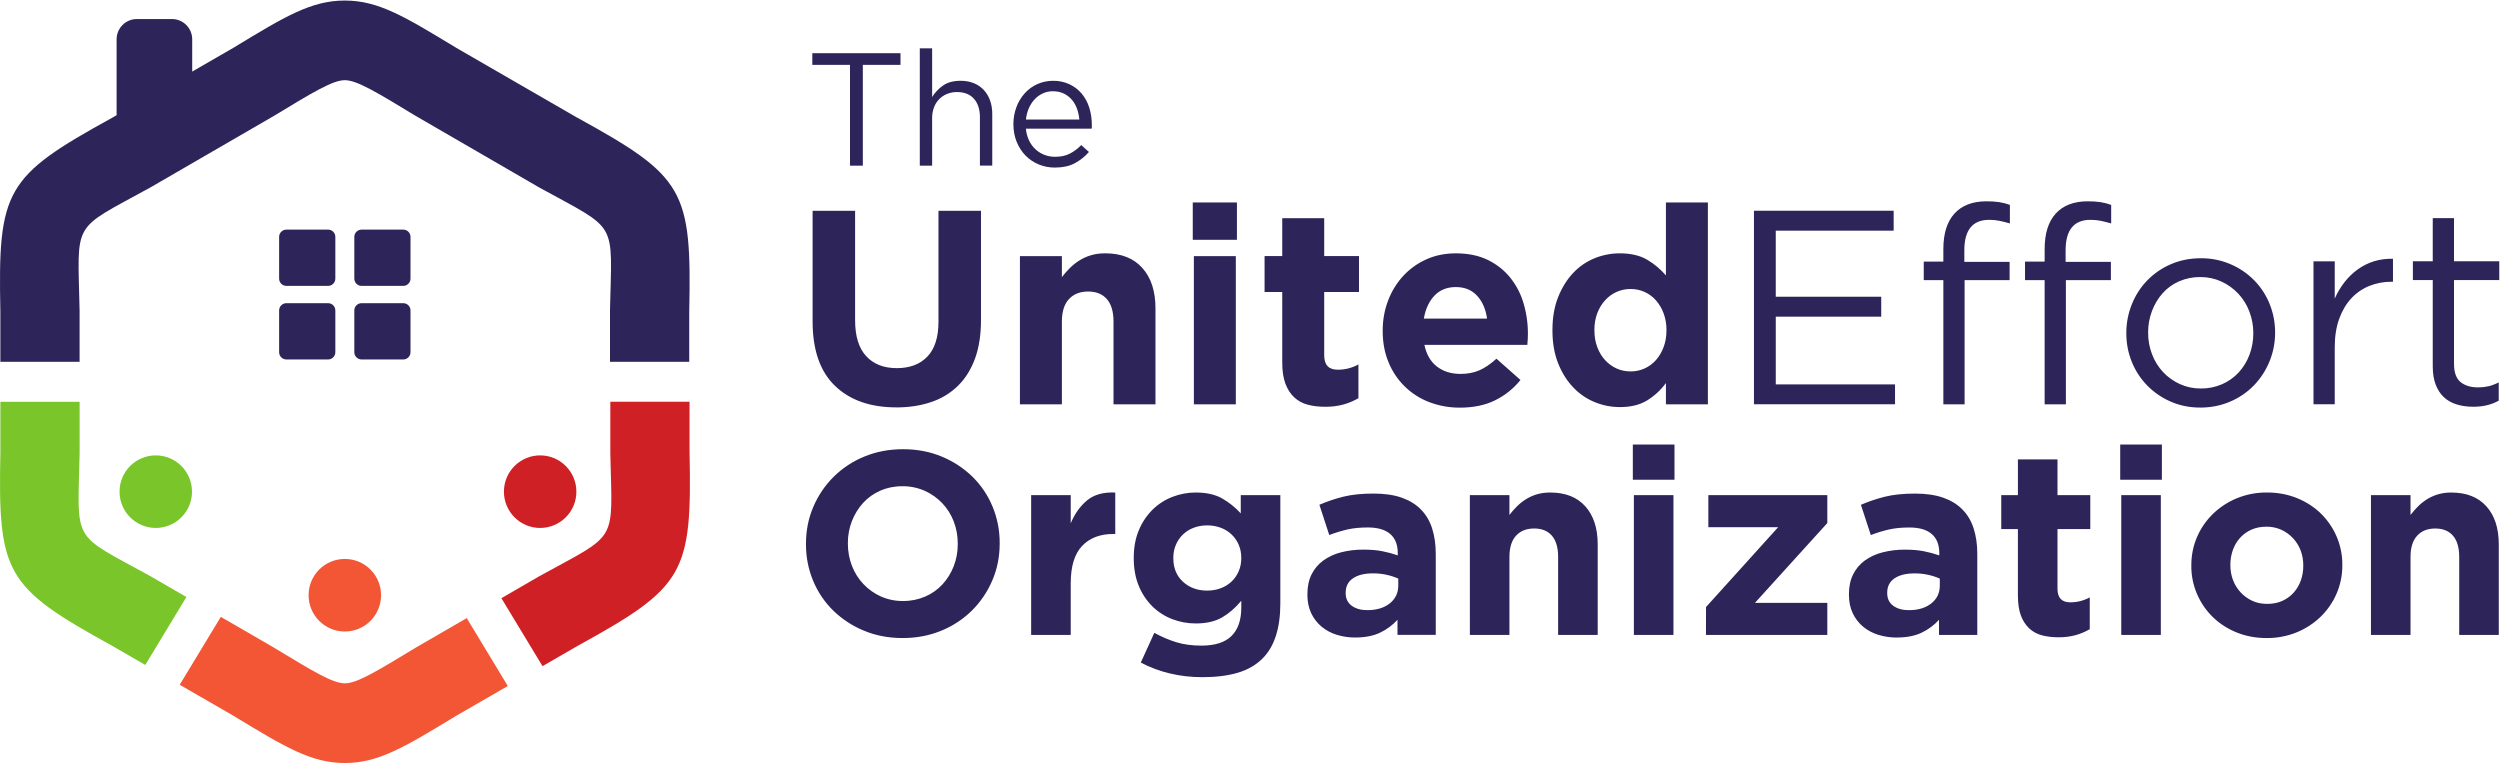
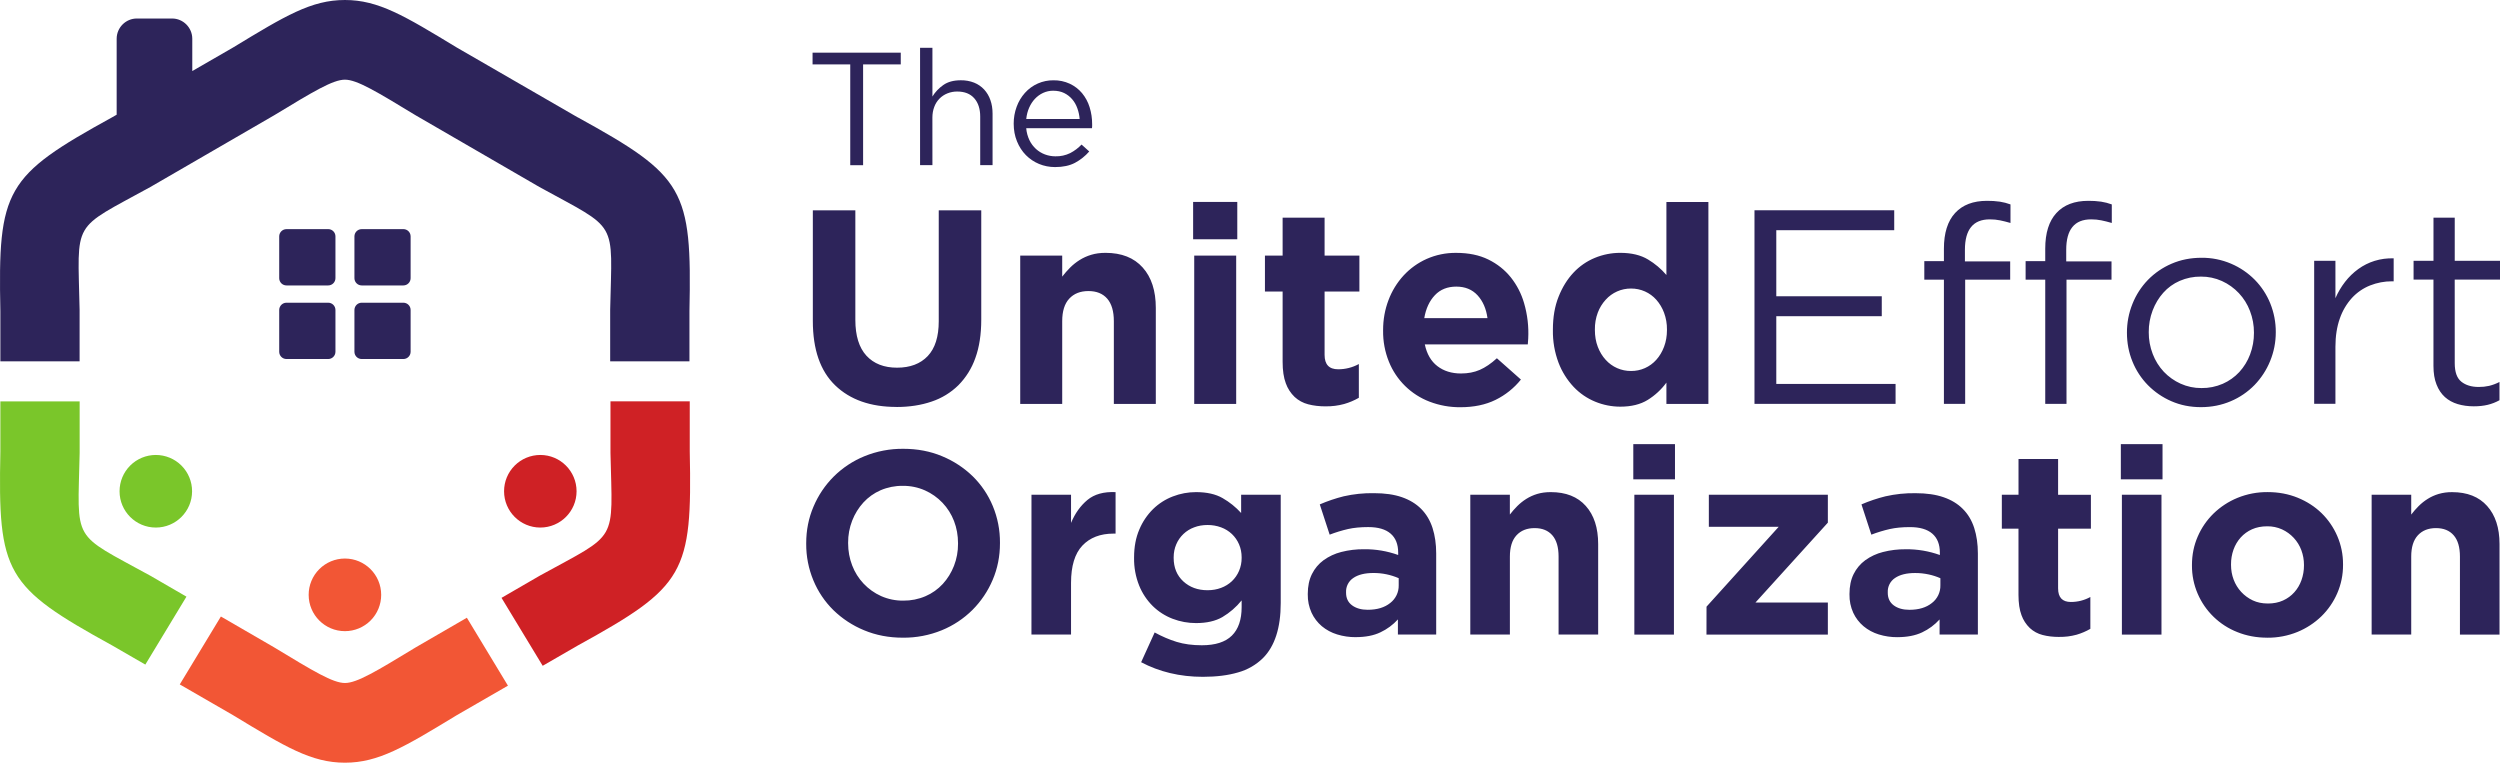
- <svg xmlns="http://www.w3.org/2000/svg" width="200" height="61" xml:space="preserve">
-   <path d="m11.62 53.194-2.65-1.53C.423 46.962-.174 45.917.031 36.153v-4.007H6.37v4.13c-.153 7.28-.713 6.309 5.66 9.816l2.882 1.67-3.29 5.436" fill="#7ac62a" />
-   <path d="m40.622 54.881-4.097 2.365c-4.168 2.53-6.252 3.795-8.938 3.795-2.686 0-4.77-1.266-8.94-3.795l-4.269-2.465 3.287-5.432 4.263 2.47c3.129 1.898 4.695 2.848 5.66 2.848.964 0 2.53-.95 5.66-2.849l4.09-2.37 3.286 5.433" fill="#f25635" />
-   <path d="M55.163 32.14v4.005c.205 9.764-.39 10.81-8.94 15.517l-2.822 1.63-3.29-5.437 3.055-1.77c6.367-3.507 5.813-2.529 5.66-9.815v-4.13h6.338" fill="#cf2125" />
-   <path d="M46.2 9.424c8.547 4.704 9.144 5.75 8.939 15.513v4.006H48.8v-4.13c.153-7.28.713-6.303-5.66-9.814l-9.899-5.735c-3.129-1.9-4.694-2.849-5.655-2.849-.963 0-2.528.95-5.66 2.849l-9.9 5.735c-6.366 3.505-5.807 2.528-5.659 9.815v4.128H.03v-4.005c-.205-9.76.39-10.81 8.938-15.513l.36-.207V3.143c0-.892.727-1.62 1.618-1.62h2.813c.89 0 1.618.728 1.618 1.62v2.583l3.268-1.887C22.812 1.31 24.897.044 27.583.044s4.77 1.266 8.939 3.795l9.675 5.588" fill="#2d245a" />
+ <svg xmlns="http://www.w3.org/2000/svg" xml:space="preserve" width="99.971" height="30.499">
+   <path fill="#7ac62a" d="m55.795 41.868-1.325-.765c-4.273-2.35-4.572-2.873-4.47-7.755v-2.004h3.17v2.065c-.076 3.64-.356 3.155 2.83 4.908l1.441.835-1.645 2.718" style="stroke-width:.5" transform="translate(-49.985 -15.293)" />
+   <path fill="#f25635" d="m70.296 42.712-2.048 1.182c-2.084 1.265-3.126 1.898-4.47 1.898-1.342 0-2.384-.633-4.47-1.898l-2.134-1.232 1.644-2.716 2.131 1.235c1.565.949 2.348 1.424 2.83 1.424.482 0 1.265-.475 2.83-1.425l2.045-1.185 1.643 2.717" style="stroke-width:.5" transform="translate(-49.985 -15.293)" />
+   <path fill="#cf2125" d="M77.567 31.341v2.003c.102 4.882-.195 5.405-4.47 7.758l-1.411.815L70.04 39.2l1.527-.885c3.184-1.754 2.907-1.265 2.83-4.908v-2.065h3.17" style="stroke-width:.5" transform="translate(-49.985 -15.293)" />
+   <path fill="#2d245a" d="M73.085 19.983c4.274 2.352 4.572 2.875 4.47 7.757v2.003h-3.17v-2.065c.077-3.64.357-3.152-2.83-4.907l-4.95-2.868c-1.564-.95-2.346-1.424-2.827-1.424-.481 0-1.264.475-2.83 1.424l-4.95 2.868c-3.183 1.752-2.903 1.264-2.83 4.907v2.064H50V27.74c-.102-4.88.195-5.405 4.47-7.757l.18-.103v-3.037c0-.446.363-.81.808-.81h1.407c.445 0 .809.364.809.81v1.291l1.634-.943c2.083-1.265 3.126-1.898 4.469-1.898 1.343 0 2.385.633 4.47 1.898l4.837 2.794" style="stroke-width:.5" transform="translate(-49.985 -15.293)" />
  <g fill-rule="evenodd">
-     <path d="M28.925 18.368h3.335c.32 0 .58.261.58.581v3.341c0 .32-.26.582-.58.582h-3.335a.582.582 0 0 1-.58-.582v-3.34c0-.32.26-.58.58-.58zm-6.014 5.886h3.336c.32 0 .58.261.58.582v3.341c0 .32-.261.581-.58.581H22.91a.582.582 0 0 1-.58-.581v-3.341c0-.32.26-.582.58-.582zm6.014 0h3.335c.32 0 .58.261.58.582v3.341c0 .32-.26.581-.58.581h-3.335a.582.582 0 0 1-.58-.581v-3.341c0-.32.26-.582.58-.582zm-6.014-5.886h3.336c.32 0 .58.261.58.581v3.341c0 .32-.261.582-.58.582H22.91a.581.581 0 0 1-.58-.582v-3.34c0-.32.26-.58.58-.58" fill="#2d245a" />
-     <path d="M12.462 36.43a2.9 2.9 0 0 1 2.898 2.904 2.901 2.901 0 0 1-2.898 2.903 2.901 2.901 0 0 1-2.899-2.903 2.901 2.901 0 0 1 2.899-2.904" fill="#7ac62a" />
-     <path d="M43.212 36.43c1.6 0 2.899 1.3 2.899 2.904a2.902 2.902 0 0 1-2.899 2.903c-1.6 0-2.898-1.3-2.898-2.903a2.901 2.901 0 0 1 2.898-2.904" fill="#cf2125" />
-     <path d="M27.586 44.714c1.6 0 2.899 1.3 2.899 2.903a2.901 2.901 0 0 1-2.899 2.904c-1.6 0-2.899-1.3-2.899-2.904a2.901 2.901 0 0 1 2.9-2.903" fill="#f25635" />
+     <path fill="#2d245a" d="M14.463 9.162h1.667c.16 0 .29.13.29.29v1.671c0 .16-.13.291-.29.291h-1.667a.291.291 0 0 1-.29-.291v-1.67c0-.16.13-.29.29-.29zm-3.007 2.943h1.668c.16 0 .29.13.29.291v1.67c0 .16-.13.291-.29.291h-1.669a.291.291 0 0 1-.29-.29v-1.671c0-.16.13-.291.29-.291zm3.007 0h1.667c.16 0 .29.13.29.291v1.67c0 .16-.13.291-.29.291h-1.667a.291.291 0 0 1-.29-.29v-1.671c0-.16.13-.291.29-.291zm-3.007-2.943h1.668c.16 0 .29.13.29.29v1.671c0 .16-.13.291-.29.291h-1.669a.29.29 0 0 1-.29-.291v-1.67c0-.16.13-.29.29-.29" />
+     <path fill="#7ac62a" d="M6.231 18.193a1.45 1.45 0 0 1 1.45 1.452 1.45 1.45 0 0 1-1.45 1.451 1.45 1.45 0 0 1-1.45-1.451 1.45 1.45 0 0 1 1.45-1.452" />
+     <path fill="#cf2125" d="M21.606 18.193c.8 0 1.45.65 1.45 1.452a1.451 1.451 0 0 1-1.45 1.451c-.8 0-1.449-.65-1.449-1.451a1.45 1.45 0 0 1 1.45-1.452" />
+     <path fill="#f25635" d="M13.793 22.335c.8 0 1.45.65 1.45 1.452a1.45 1.45 0 0 1-1.45 1.452c-.8 0-1.45-.65-1.45-1.452a1.45 1.45 0 0 1 1.45-1.452" />
  </g>
-   <path d="M82.075 9.562c.034-.326.111-.626.231-.9.12-.274.273-.512.462-.713.188-.201.406-.36.655-.476a1.89 1.89 0 0 1 .806-.173c.334 0 .627.062.88.186.252.124.466.29.641.495.176.205.313.446.411.72.099.274.16.561.186.86zm0 .733h5.258a1.13 1.13 0 0 0 .013-.167v-.141c0-.49-.069-.947-.205-1.376a3.28 3.28 0 0 0-.603-1.118 2.87 2.87 0 0 0-.976-.751 2.981 2.981 0 0 0-1.308-.277 3.013 3.013 0 0 0-2.284 1.008 3.388 3.388 0 0 0-.66 1.106 3.835 3.835 0 0 0-.238 1.356c0 .514.088.985.263 1.414.175.428.413.794.712 1.1.3.303.65.54 1.052.706.402.167.83.251 1.283.251.633 0 1.163-.114 1.591-.341a4.045 4.045 0 0 0 1.142-.907l-.615-.552c-.275.283-.576.51-.905.68-.33.172-.725.258-1.187.258-.29 0-.569-.05-.834-.148a2.231 2.231 0 0 1-.718-.437 2.308 2.308 0 0 1-.526-.707 2.725 2.725 0 0 1-.257-.957zm-7.505-.849c0-.308.049-.59.147-.848a1.84 1.84 0 0 1 1.053-1.086 2.07 2.07 0 0 1 .788-.148c.59 0 1.044.18 1.36.54.317.36.475.848.475 1.465v3.881h.988V9.125c0-.395-.057-.755-.173-1.08a2.405 2.405 0 0 0-.5-.843 2.219 2.219 0 0 0-.796-.546 2.801 2.801 0 0 0-1.07-.192c-.574 0-1.04.126-1.4.379-.358.253-.65.56-.871.919V3.867h-.988v9.384h.988zm-5.545-4.254h3.015v-.938h-7.055v.938H68v8.06h1.027v-8.06M196.32 22.407h3.622v-1.504h-3.622V17.45h-1.7v3.452h-1.59v1.504h1.59v6.904c0 .575.08 1.07.243 1.482.162.413.386.748.673 1.007.287.258.63.446 1.028.564.397.118.824.177 1.28.177.413 0 .784-.04 1.116-.122.332-.08.644-.202.939-.365v-1.46c-.296.148-.571.25-.828.31a3.715 3.715 0 0 1-.828.088c-.575 0-1.04-.14-1.392-.42-.353-.28-.53-.774-.53-1.482zm-9.541 5.377c0-.855.118-1.611.353-2.268.236-.656.56-1.205.972-1.648a3.974 3.974 0 0 1 1.446-.995 4.683 4.683 0 0 1 1.756-.332h.132v-1.836a4.644 4.644 0 0 0-1.523.199 4.498 4.498 0 0 0-1.303.653c-.398.287-.751.63-1.06 1.028a6.06 6.06 0 0 0-.773 1.306v-2.987h-1.7V32.34h1.7zm-6.515-1.128a4.81 4.81 0 0 1-.31 1.736 4.31 4.31 0 0 1-.86 1.405 3.994 3.994 0 0 1-1.325.94 4.146 4.146 0 0 1-1.7.343 3.983 3.983 0 0 1-1.68-.354 4.262 4.262 0 0 1-1.335-.95 4.35 4.35 0 0 1-.884-1.417 4.762 4.762 0 0 1-.32-1.748 4.8 4.8 0 0 1 .31-1.737c.205-.538.489-1.01.85-1.415a3.77 3.77 0 0 1 1.313-.951 4.139 4.139 0 0 1 1.701-.343 3.98 3.98 0 0 1 1.679.354 4.288 4.288 0 0 1 2.241 2.39 4.76 4.76 0 0 1 .32 1.747zm1.745-.044a6.07 6.07 0 0 0-.441-2.302 5.781 5.781 0 0 0-1.238-1.891 5.933 5.933 0 0 0-1.888-1.283 5.876 5.876 0 0 0-2.373-.476c-.87 0-1.668.159-2.397.476a5.862 5.862 0 0 0-1.889 1.294 5.861 5.861 0 0 0-1.236 1.914 6.11 6.11 0 0 0-.442 2.312c0 .81.147 1.578.442 2.3a5.777 5.777 0 0 0 1.236 1.891 5.96 5.96 0 0 0 1.877 1.284c.722.316 1.51.475 2.364.475.853 0 1.649-.159 2.385-.475a5.807 5.807 0 0 0 1.899-1.295 6.009 6.009 0 0 0 1.248-1.913c.301-.73.453-1.5.453-2.312zm-16.76-5.662v-.93c0-1.62.662-2.433 1.988-2.433.294 0 .567.026.817.078.25.051.53.121.84.21v-1.483a4.448 4.448 0 0 0-.851-.221 6.891 6.891 0 0 0-1.027-.066c-1.105 0-1.955.325-2.551.973-.597.65-.894 1.601-.894 2.854v.996h-1.569v1.482h1.569v9.934h1.7V22.41h3.6v-1.46zm-8.102 0v-.93c0-1.62.662-2.433 1.987-2.433.295 0 .567.026.818.078.25.051.53.121.839.21v-1.483a4.425 4.425 0 0 0-.851-.221 6.887 6.887 0 0 0-1.027-.066c-1.104 0-1.954.325-2.55.973-.597.65-.895 1.601-.895 2.854v.996H153.9v1.482h1.568v9.934h1.7V22.41h3.6v-1.46zm-5.654-4.093h-11.176v15.486h11.285V30.75h-9.54v-5.418h8.436v-1.593h-8.437v-5.285h9.432zm-21.908 15.71a5.26 5.26 0 0 1-2.01-.398 4.97 4.97 0 0 1-1.722-1.184c-.5-.523-.902-1.165-1.204-1.924-.302-.76-.453-1.634-.453-2.622v-.044c0-.988.15-1.862.453-2.621.302-.76.7-1.401 1.192-1.925a4.888 4.888 0 0 1 1.712-1.184 5.317 5.317 0 0 1 2.032-.398c.898 0 1.638.177 2.22.53a5.943 5.943 0 0 1 1.469 1.24v-5.84h3.357v16.15h-3.357v-1.704a5.326 5.326 0 0 1-1.492 1.383c-.581.361-1.314.542-2.197.542zm.861-2.854a2.664 2.664 0 0 0 2.02-.896c.258-.287.465-.634.619-1.04.155-.405.232-.851.232-1.338v-.044a3.72 3.72 0 0 0-.232-1.338 3.297 3.297 0 0 0-.618-1.04 2.674 2.674 0 0 0-.905-.664 2.704 2.704 0 0 0-1.116-.233 2.702 2.702 0 0 0-2.031.897c-.266.288-.476.63-.63 1.028a3.709 3.709 0 0 0-.232 1.35v.044c0 .487.077.934.232 1.339.154.405.364.752.63 1.04.265.287.57.508.916.663.346.155.718.232 1.115.232zM116.8 32.611a6.742 6.742 0 0 1-2.463-.442 5.692 5.692 0 0 1-3.257-3.197c-.31-.744-.464-1.574-.464-2.489v-.044c0-.84.144-1.637.43-2.39a6.082 6.082 0 0 1 1.204-1.968 5.651 5.651 0 0 1 1.844-1.327c.714-.325 1.506-.487 2.374-.487.986 0 1.84.177 2.562.53.721.355 1.321.83 1.8 1.428a5.953 5.953 0 0 1 1.06 2.058 8.505 8.505 0 0 1 .331 2.842c-.008.147-.018.303-.033.465h-8.236c.162.767.497 1.346 1.005 1.736.508.39 1.137.587 1.888.587.56 0 1.061-.096 1.503-.288.44-.192.897-.501 1.368-.93l1.922 1.704a5.978 5.978 0 0 1-2.032 1.627c-.795.39-1.73.586-2.805.586zm2.164-7.123c-.103-.753-.368-1.361-.795-1.826-.427-.465-.994-.697-1.7-.697s-1.278.229-1.712.686c-.434.457-.718 1.07-.85 1.837zm-12.94 7.055c-.514 0-.982-.056-1.402-.166a2.5 2.5 0 0 1-1.082-.587c-.302-.28-.537-.645-.707-1.095-.17-.45-.254-1.021-.254-1.714v-5.62h-1.413v-2.876h1.413v-3.031h3.357v3.03h2.783v2.877h-2.783v5.066c0 .766.361 1.15 1.082 1.15a3.42 3.42 0 0 0 1.657-.42v2.699a5.233 5.233 0 0 1-1.171.497 5.28 5.28 0 0 1-1.48.188zM95.421 16.195h3.533v2.987h-3.533zm.088 4.293h3.357v11.859H95.51zm-13.915 0h3.357v1.681c.191-.25.401-.49.63-.72a4.39 4.39 0 0 1 .762-.607 3.75 3.75 0 0 1 .928-.42c.338-.104.72-.156 1.147-.156 1.281 0 2.271.39 2.971 1.173.7.781 1.049 1.858 1.049 3.23v7.678h-3.357v-6.615c0-.796-.177-1.397-.53-1.803-.354-.405-.854-.608-1.502-.608s-1.16.203-1.535.608c-.376.406-.563 1.007-.563 1.803v6.615h-3.357zM71.7 32.59c-2.076 0-3.71-.575-4.904-1.726-1.192-1.15-1.788-2.868-1.788-5.153v-8.847h3.4v8.76c0 1.269.295 2.223.884 2.865.589.642 1.406.962 2.451.962 1.045 0 1.863-.31 2.452-.93.589-.618.883-1.547.883-2.786v-8.87h3.401v8.737c0 1.18-.158 2.205-.474 3.074-.318.87-.77 1.597-1.359 2.18a5.556 5.556 0 0 1-2.142 1.305c-.84.288-1.774.432-2.805.432m117.977 7.018h3.166v1.586a6.74 6.74 0 0 1 .593-.678c.216-.216.455-.407.72-.574.263-.166.554-.298.874-.396a3.72 3.72 0 0 1 1.083-.146c1.208 0 2.142.369 2.801 1.106.66.737.99 1.752.99 3.047v7.238h-3.166v-6.239c0-.751-.167-1.318-.5-1.7-.333-.383-.805-.575-1.416-.575s-1.094.192-1.447.574c-.355.383-.532.95-.532 1.701v6.24h-3.166zm-8.351 11.433c-.86 0-1.659-.15-2.395-.448-.736-.3-1.371-.71-1.906-1.232s-.954-1.133-1.26-1.836a5.616 5.616 0 0 1-.458-2.264v-.041c0-.807.153-1.562.458-2.265a5.77 5.77 0 0 1 1.27-1.846 6.031 6.031 0 0 1 1.916-1.252 6.235 6.235 0 0 1 2.416-.46c.861 0 1.66.15 2.396.45.736.299 1.37.709 1.905 1.23a5.725 5.725 0 0 1 1.26 1.836 5.61 5.61 0 0 1 .459 2.264v.042a5.62 5.62 0 0 1-.458 2.264 5.78 5.78 0 0 1-1.27 1.847 6.045 6.045 0 0 1-1.917 1.252 6.237 6.237 0 0 1-2.416.459zm.042-2.733c.458 0 .864-.08 1.219-.24.353-.16.655-.38.905-.658s.441-.601.573-.97a3.48 3.48 0 0 0 .198-1.179v-.041c0-.417-.07-.81-.208-1.179a2.973 2.973 0 0 0-1.542-1.659 2.798 2.798 0 0 0-1.187-.25c-.458 0-.864.08-1.218.24a2.69 2.69 0 0 0-.906.657c-.25.278-.44.601-.573.97a3.473 3.473 0 0 0-.198 1.179v.042c0 .417.07.81.209 1.178a2.99 2.99 0 0 0 1.53 1.659c.355.167.753.25 1.198.25zm-11.75-12.749h3.334v2.817h-3.334zm.084 4.048h3.166v11.185h-3.166zm-5.019 11.373c-.486 0-.927-.052-1.323-.156a2.363 2.363 0 0 1-1.02-.553 2.68 2.68 0 0 1-.667-1.033c-.16-.424-.24-.964-.24-1.617v-5.3H160.1v-2.712h1.333v-2.858h3.166v2.858h2.624v2.712h-2.624v4.777c0 .723.34 1.086 1.02 1.086a3.22 3.22 0 0 0 1.562-.397v2.545a4.958 4.958 0 0 1-1.103.47 4.987 4.987 0 0 1-1.396.177zm-12.935.021a4.93 4.93 0 0 1-1.49-.22 3.501 3.501 0 0 1-1.217-.656 3.144 3.144 0 0 1-.823-1.075c-.202-.424-.302-.914-.302-1.47v-.042c0-.612.11-1.14.333-1.586a3.05 3.05 0 0 1 .927-1.106 4.17 4.17 0 0 1 1.416-.657 7.08 7.08 0 0 1 1.823-.22c.57 0 1.066.043 1.489.126.424.084.836.195 1.24.334v-.188c0-.667-.202-1.175-.605-1.523-.403-.348-1-.522-1.791-.522-.611 0-1.15.053-1.614.157-.466.104-.955.254-1.469.448l-.791-2.42c.61-.264 1.25-.48 1.916-.647.666-.166 1.471-.25 2.415-.25.876 0 1.621.108 2.24.324.618.215 1.128.524 1.53.928.418.417.723.928.917 1.533.195.605.292 1.284.292 2.034v6.487h-3.062v-1.21a4.407 4.407 0 0 1-1.395 1.034c-.542.257-1.201.385-1.979.385zm.958-2.191c.75 0 1.35-.181 1.802-.542.451-.362.677-.835.677-1.42v-.563a4.82 4.82 0 0 0-.927-.302 4.997 4.997 0 0 0-1.093-.115c-.681 0-1.215.133-1.604.397s-.583.646-.583 1.147v.042c0 .431.16.765.478 1.002.32.236.737.354 1.25.354zm-16.223-.25 5.77-6.386h-5.584v-2.566h9.517v2.233l-5.788 6.385h5.788v2.567h-9.708zm-5.856-13h3.333v2.816h-3.333zm.084 4.047h3.166v11.186h-3.166zm-13.122 0h3.166v1.586a6.75 6.75 0 0 1 .594-.678 4.15 4.15 0 0 1 .718-.574 3.61 3.61 0 0 1 .875-.396c.32-.097.68-.146 1.083-.146 1.209 0 2.143.368 2.802 1.106.66.737.99 1.752.99 3.046v7.239h-3.166v-6.24c0-.75-.167-1.317-.5-1.7-.334-.382-.806-.574-1.417-.574s-1.093.192-1.447.574c-.354.383-.531.95-.531 1.7v6.24h-3.166zm-9.163 11.392a4.923 4.923 0 0 1-1.49-.22 3.506 3.506 0 0 1-1.218-.656 3.156 3.156 0 0 1-.823-1.075c-.2-.424-.302-.914-.302-1.471v-.041c0-.612.111-1.14.333-1.586.223-.445.532-.814.928-1.106a4.18 4.18 0 0 1 1.415-.657 7.083 7.083 0 0 1 1.823-.22c.57 0 1.066.043 1.49.126.423.084.836.194 1.24.334v-.188c0-.667-.202-1.176-.605-1.523-.403-.348-1-.522-1.792-.522-.61 0-1.148.053-1.613.156a10.95 10.95 0 0 0-1.47.45l-.79-2.421c.61-.264 1.249-.48 1.915-.647.667-.166 1.472-.25 2.416-.25.875 0 1.621.107 2.24.323.617.216 1.127.525 1.53.928.417.418.722.929.917 1.534.194.605.292 1.284.292 2.034v6.487h-3.062v-1.21a4.409 4.409 0 0 1-1.396 1.033c-.54.258-1.2.386-1.978.386zm.958-2.191c.75 0 1.35-.181 1.802-.542.45-.362.677-.835.677-1.42v-.563a4.993 4.993 0 0 0-2.02-.417c-.682 0-1.216.132-1.605.396-.388.265-.583.647-.583 1.148v.042c0 .43.16.765.48 1.001.318.236.735.355 1.249.355zm-13.184 5.363c-.917 0-1.791-.1-2.625-.302a9.848 9.848 0 0 1-2.311-.866l1.083-2.379c.583.32 1.17.57 1.76.752.59.18 1.26.27 2.01.27 1.083 0 1.884-.256 2.405-.772.522-.514.782-1.273.782-2.274v-.542c-.472.57-.986 1.015-1.542 1.335-.555.32-1.256.48-2.103.48a5.19 5.19 0 0 1-1.875-.344A4.63 4.63 0 0 1 92.2 48.52a4.87 4.87 0 0 1-1.093-1.639c-.271-.646-.407-1.387-.407-2.222v-.041c0-.835.14-1.576.417-2.222a5.004 5.004 0 0 1 1.104-1.639 4.629 4.629 0 0 1 1.583-1.011 5.113 5.113 0 0 1 1.854-.345c.861 0 1.57.16 2.124.48.555.32 1.049.716 1.479 1.19V39.61h3.166v8.66c0 1.988-.473 3.456-1.416 4.401-.528.53-1.19.911-1.989 1.149-.798.236-1.74.354-2.822.354zm.375-6.927c.389 0 .75-.062 1.083-.187a2.55 2.55 0 0 0 .864-.532 2.48 2.48 0 0 0 .573-.824 2.6 2.6 0 0 0 .208-1.044v-.042c0-.375-.07-.723-.208-1.043a2.48 2.48 0 0 0-.573-.824 2.54 2.54 0 0 0-.864-.532 3.056 3.056 0 0 0-1.083-.188c-.389 0-.747.063-1.073.188a2.478 2.478 0 0 0-1.427 1.356c-.138.32-.208.668-.208 1.043v.042c0 .78.257 1.405.77 1.878.514.473 1.16.71 1.938.71zM82.492 39.61h3.166v2.254c.319-.765.757-1.377 1.312-1.837.556-.458 1.305-.667 2.25-.625v3.317h-.166c-1.055 0-1.886.32-2.49.96-.604.64-.906 1.635-.906 2.984v4.13h-3.166zM72.205 51.043c-1.124 0-2.16-.198-3.103-.595a7.726 7.726 0 0 1-2.448-1.606 7.191 7.191 0 0 1-1.603-2.379 7.507 7.507 0 0 1-.573-2.931v-.042c0-1.043.194-2.02.583-2.931a7.549 7.549 0 0 1 1.614-2.4 7.517 7.517 0 0 1 2.458-1.628c.95-.396 1.988-.594 3.114-.594 1.124 0 2.159.198 3.102.594a7.75 7.75 0 0 1 2.448 1.607 7.2 7.2 0 0 1 1.604 2.379 7.51 7.51 0 0 1 .573 2.931v.042c0 1.043-.195 2.02-.584 2.932a7.566 7.566 0 0 1-1.614 2.4 7.514 7.514 0 0 1-2.457 1.627c-.951.396-1.989.595-3.114.595zm.042-2.963a4.37 4.37 0 0 0 1.77-.355 4.049 4.049 0 0 0 1.385-.98c.382-.417.68-.9.896-1.45a4.79 4.79 0 0 0 .322-1.764v-.042c0-.626-.107-1.217-.322-1.773a4.402 4.402 0 0 0-.917-1.46 4.416 4.416 0 0 0-1.406-.992 4.272 4.272 0 0 0-1.77-.365 4.36 4.36 0 0 0-1.782.355 4.059 4.059 0 0 0-1.374.98c-.382.418-.68.901-.895 1.45a4.791 4.791 0 0 0-.324 1.764v.042c0 .625.109 1.217.324 1.773a4.411 4.411 0 0 0 2.312 2.452 4.244 4.244 0 0 0 1.781.365" fill="#2d245a" />
+   <path fill="#2d245a" d="M91.023 20.052c.017-.163.055-.313.115-.45.06-.137.137-.256.231-.356.094-.1.203-.18.328-.238a.945.945 0 0 1 .403-.087c.167 0 .313.031.44.093a.994.994 0 0 1 .32.248c.088.102.157.223.206.36.05.137.08.28.093.43zm0 .367h2.629a.565.565 0 0 0 .006-.084v-.07a2.26 2.26 0 0 0-.102-.688 1.64 1.64 0 0 0-.302-.56 1.435 1.435 0 0 0-.488-.375 1.49 1.49 0 0 0-.654-.138 1.506 1.506 0 0 0-1.142.504 1.694 1.694 0 0 0-.33.553 1.917 1.917 0 0 0-.119.678c0 .257.044.492.132.707.087.214.206.397.356.55.15.151.325.27.526.353.2.083.415.125.641.125.317 0 .582-.057.796-.17a2.022 2.022 0 0 0 .57-.454l-.307-.276a1.75 1.75 0 0 1-.452.34 1.268 1.268 0 0 1-.594.13c-.145 0-.284-.026-.417-.075a1.115 1.115 0 0 1-.359-.218 1.154 1.154 0 0 1-.263-.354 1.363 1.363 0 0 1-.128-.478zm-3.753-.425c0-.154.025-.295.074-.424a.92.92 0 0 1 .526-.543 1.035 1.035 0 0 1 .394-.074c.295 0 .522.09.68.27.159.18.238.424.238.733v1.94h.494v-2.062c0-.198-.029-.378-.087-.54a1.202 1.202 0 0 0-.25-.422 1.11 1.11 0 0 0-.398-.273 1.4 1.4 0 0 0-.535-.096c-.287 0-.52.063-.7.19-.179.126-.325.28-.435.46v-1.948h-.494v4.692h.494zm-2.772-2.127h1.507v-.469h-3.527v.47h1.507v4.03h.514v-4.03m63.646 8.607h1.811v-.752h-1.81v-1.727h-.85v1.726h-.796v.752h.795v3.452c0 .288.04.535.122.741.08.207.193.374.336.504.144.129.315.223.514.282.199.059.412.088.64.088.207 0 .392-.02.558-.06.166-.04.322-.102.47-.183v-.73a1.896 1.896 0 0 1-.414.155 1.857 1.857 0 0 1-.414.044c-.288 0-.52-.07-.696-.21-.177-.14-.265-.387-.265-.741zm-4.77 2.688c0-.427.059-.805.176-1.134a2.37 2.37 0 0 1 .486-.824 1.987 1.987 0 0 1 .723-.497 2.341 2.341 0 0 1 .878-.166h.066v-.918a2.322 2.322 0 0 0-.761.1 2.249 2.249 0 0 0-.652.326 2.579 2.579 0 0 0-.53.514 3.03 3.03 0 0 0-.386.653v-1.494h-.85v5.718h.85zm-3.258-.564a2.405 2.405 0 0 1-.155.868 2.155 2.155 0 0 1-.43.703 1.997 1.997 0 0 1-.662.47 2.073 2.073 0 0 1-.85.171 1.992 1.992 0 0 1-.84-.177 2.131 2.131 0 0 1-.668-.475 2.175 2.175 0 0 1-.442-.708 2.381 2.381 0 0 1-.16-.874 2.4 2.4 0 0 1 .155-.869c.103-.269.245-.505.425-.707a1.885 1.885 0 0 1 .657-.476 2.07 2.07 0 0 1 .85-.171 1.99 1.99 0 0 1 .84.177 2.144 2.144 0 0 1 1.12 1.195 2.38 2.38 0 0 1 .16.873zm.873-.022a3.035 3.035 0 0 0-.22-1.15 2.89 2.89 0 0 0-.62-.946 2.966 2.966 0 0 0-.944-.642 2.938 2.938 0 0 0-1.186-.238c-.435 0-.834.08-1.199.238a2.931 2.931 0 0 0-.944.647 2.93 2.93 0 0 0-.618.957 3.055 3.055 0 0 0-.221 1.156c0 .405.073.79.22 1.15a2.889 2.889 0 0 0 .619.946 2.98 2.98 0 0 0 .938.642c.361.158.755.237 1.182.237.427 0 .825-.08 1.193-.237a2.904 2.904 0 0 0 .95-.648 3.005 3.005 0 0 0 .623-.956c.15-.365.227-.75.227-1.156zm-8.38-2.83v-.466c0-.81.33-1.216.994-1.216.147 0 .283.013.408.039.125.025.265.06.42.105v-.742a2.224 2.224 0 0 0-.425-.11 3.446 3.446 0 0 0-.514-.033c-.552 0-.977.162-1.275.486-.299.325-.447.8-.447 1.427v.498h-.785v.741h.785v4.967h.85v-4.967h1.8v-.73zm-4.051 0v-.466c0-.81.33-1.216.993-1.216.148 0 .284.013.41.039.124.025.264.06.419.105v-.742a2.212 2.212 0 0 0-.426-.11 3.443 3.443 0 0 0-.513-.033c-.552 0-.977.162-1.275.486-.299.325-.448.8-.448 1.427v.498h-.784v.741h.784v4.967h.85v-4.967h1.8v-.73zm-2.827-2.047h-5.588v7.743h5.642v-.797h-4.77v-2.709h4.218v-.796h-4.218v-2.643h4.716zm-10.954 7.855a2.63 2.63 0 0 1-1.005-.2 2.485 2.485 0 0 1-.861-.591 2.955 2.955 0 0 1-.602-.962 3.531 3.531 0 0 1-.227-1.311v-.022c0-.494.075-.931.227-1.31.15-.38.35-.701.596-.963a2.444 2.444 0 0 1 .856-.592 2.659 2.659 0 0 1 1.016-.2c.449 0 .819.09 1.11.266a2.971 2.971 0 0 1 .734.62v-2.92h1.679v8.075h-1.679v-.852a2.663 2.663 0 0 1-.746.691c-.29.18-.657.271-1.098.271zm.43-1.427a1.332 1.332 0 0 0 1.01-.448c.13-.144.233-.317.31-.52.077-.203.116-.426.116-.67v-.021a1.86 1.86 0 0 0-.116-.67 1.649 1.649 0 0 0-.31-.52 1.337 1.337 0 0 0-.452-.331 1.352 1.352 0 0 0-.558-.117 1.351 1.351 0 0 0-1.015.449 1.597 1.597 0 0 0-.315.514 1.855 1.855 0 0 0-.116.675v.022c0 .243.038.467.116.67.077.202.182.375.315.52a1.348 1.348 0 0 0 1.016.447zm-6.823 1.449a3.371 3.371 0 0 1-1.231-.221 2.846 2.846 0 0 1-1.629-1.599 3.207 3.207 0 0 1-.232-1.244v-.022c0-.42.072-.819.215-1.195a3.041 3.041 0 0 1 .602-.984 2.825 2.825 0 0 1 .922-.664 2.833 2.833 0 0 1 1.187-.243c.493 0 .92.088 1.281.265.36.177.66.415.9.714a2.977 2.977 0 0 1 .53 1.029 4.253 4.253 0 0 1 .166 1.42 6.114 6.114 0 0 1-.017.233h-4.118c.081.384.249.673.503.868.254.195.568.294.944.294.28 0 .53-.048.751-.144.22-.096.449-.25.684-.465l.961.852a2.989 2.989 0 0 1-1.016.813c-.397.195-.865.293-1.402.293zm1.082-3.562c-.051-.376-.184-.68-.397-.913-.214-.232-.497-.348-.85-.348s-.64.114-.856.343c-.217.228-.36.535-.425.918zm-6.47 3.528c-.257 0-.49-.028-.7-.083a1.25 1.25 0 0 1-.542-.294 1.41 1.41 0 0 1-.353-.547c-.085-.225-.127-.51-.127-.857v-2.81h-.707v-1.438h.707v-1.516h1.678v1.515h1.392v1.439h-1.392v2.533c0 .383.18.575.541.575a1.71 1.71 0 0 0 .829-.21v1.35a2.616 2.616 0 0 1-.586.248 2.64 2.64 0 0 1-.74.094zm-5.301-8.174h1.766v1.493h-1.766zm.044 2.146h1.678v5.93H97.74zm-6.958 0h1.679v.84c.095-.124.2-.244.315-.36a2.195 2.195 0 0 1 .38-.303 1.875 1.875 0 0 1 .465-.21c.169-.052.36-.078.573-.078.64 0 1.136.195 1.486.587.35.39.524.929.524 1.615v3.839h-1.678v-3.308c0-.398-.089-.698-.265-.901-.177-.203-.427-.304-.751-.304s-.58.101-.768.304c-.188.203-.281.503-.281.901v3.308h-1.679zm-4.947 6.051c-1.038 0-1.855-.287-2.452-.863-.596-.575-.894-1.434-.894-2.576v-4.424h1.7v4.38c0 .635.148 1.112.442 1.433.295.32.703.48 1.226.48.522 0 .931-.154 1.226-.464.294-.31.441-.774.441-1.393v-4.435h1.7v4.368c0 .59-.078 1.103-.236 1.537a2.914 2.914 0 0 1-.68 1.09 2.778 2.778 0 0 1-1.07.653c-.42.144-.888.216-1.403.216m58.988 3.509h1.583v.793a3.37 3.37 0 0 1 .297-.34c.108-.107.227-.203.36-.286.131-.083.277-.15.437-.198a1.86 1.86 0 0 1 .541-.073c.604 0 1.071.184 1.4.553.33.368.496.876.496 1.523v3.62h-1.583v-3.12c0-.376-.084-.66-.25-.85-.167-.192-.403-.288-.708-.288-.306 0-.547.096-.724.287-.177.192-.266.475-.266.85v3.12h-1.583zm-4.175 5.716c-.43 0-.83-.075-1.198-.224a2.865 2.865 0 0 1-1.583-1.534 2.808 2.808 0 0 1-.229-1.132v-.02c0-.404.077-.781.23-1.133a2.885 2.885 0 0 1 .634-.923 3.015 3.015 0 0 1 .958-.626 3.118 3.118 0 0 1 1.208-.23c.43 0 .83.075 1.198.225.368.15.685.355.953.615a2.862 2.862 0 0 1 .63.918 2.805 2.805 0 0 1 .23 1.132v.021a2.81 2.81 0 0 1-.23 1.132 2.89 2.89 0 0 1-.635.924 3.022 3.022 0 0 1-.958.626 3.119 3.119 0 0 1-1.208.23zm.02-1.366c.23 0 .433-.04.61-.12.177-.08.328-.19.453-.33.125-.138.22-.3.286-.484a1.74 1.74 0 0 0 .1-.59v-.02a1.67 1.67 0 0 0-.105-.59 1.486 1.486 0 0 0-.77-.83 1.399 1.399 0 0 0-.594-.124c-.23 0-.432.04-.61.12a1.345 1.345 0 0 0-.452.328c-.125.14-.22.3-.287.485a1.736 1.736 0 0 0-.099.59v.02c0 .21.035.406.105.59a1.495 1.495 0 0 0 .765.83c.177.083.376.124.599.124zm-5.874-6.375h1.667v1.409h-1.667zm.042 2.024h1.583v5.593h-1.583zm-2.51 5.687c-.243 0-.463-.026-.661-.078a1.181 1.181 0 0 1-.51-.277 1.34 1.34 0 0 1-.334-.516c-.08-.212-.12-.482-.12-.809v-2.65h-.666v-1.356h.667v-1.429h1.583v1.43h1.312v1.355h-1.312v2.389c0 .361.17.543.51.543a1.61 1.61 0 0 0 .78-.199v1.273a2.479 2.479 0 0 1-.55.235 2.494 2.494 0 0 1-.699.088zm-6.467.01a2.465 2.465 0 0 1-.745-.11 1.75 1.75 0 0 1-.609-.328 1.572 1.572 0 0 1-.411-.537 1.69 1.69 0 0 1-.151-.735v-.021c0-.306.055-.57.166-.793a1.525 1.525 0 0 1 .464-.553 2.085 2.085 0 0 1 .708-.329 3.54 3.54 0 0 1 .911-.11 3.903 3.903 0 0 1 1.365.23v-.094c0-.333-.101-.587-.303-.761-.201-.174-.5-.261-.895-.261-.306 0-.575.026-.807.078a5.454 5.454 0 0 0-.735.224l-.395-1.21c.305-.132.625-.24.958-.323a5.057 5.057 0 0 1 1.207-.125c.438 0 .81.054 1.12.162.31.107.564.262.765.464.21.208.362.464.459.766.097.303.146.642.146 1.017v3.244h-1.531v-.605a2.204 2.204 0 0 1-.698.517c-.27.128-.6.192-.99.192zm.479-1.095c.375 0 .675-.09.9-.271a.867.867 0 0 0 .34-.71v-.282a2.41 2.41 0 0 0-.464-.15 2.498 2.498 0 0 0-.547-.058c-.34 0-.607.066-.802.198a.65.65 0 0 0-.291.574v.02c0 .216.08.383.239.502.16.118.368.177.625.177zm-8.112-.125 2.885-3.193h-2.792v-1.283h4.759v1.116l-2.894 3.193h2.894v1.283h-4.854zm-2.928-6.5h1.667v1.408h-1.667zm.042 2.023h1.583v5.593h-1.583zm-6.56 0h1.582v.793a3.375 3.375 0 0 1 .297-.339 2.075 2.075 0 0 1 .36-.287 1.805 1.805 0 0 1 .437-.198c.16-.048.34-.073.541-.073.605 0 1.072.184 1.401.553.33.369.495.876.495 1.523v3.62h-1.583v-3.12c0-.375-.083-.659-.25-.85-.167-.191-.403-.287-.708-.287-.306 0-.547.096-.724.287-.177.191-.265.475-.265.85v3.12h-1.583zm-4.582 5.696a2.462 2.462 0 0 1-.745-.11 1.753 1.753 0 0 1-.61-.328 1.578 1.578 0 0 1-.41-.537 1.705 1.705 0 0 1-.152-.736v-.02c0-.306.056-.57.167-.793.111-.223.266-.407.464-.553a2.09 2.09 0 0 1 .707-.329 3.542 3.542 0 0 1 .912-.11 3.913 3.913 0 0 1 1.365.23v-.094c0-.333-.101-.588-.303-.761-.201-.174-.5-.261-.896-.261-.305 0-.574.026-.806.078a5.475 5.475 0 0 0-.735.225l-.395-1.21a6.21 6.21 0 0 1 .957-.324 5.064 5.064 0 0 1 1.208-.125c.438 0 .81.053 1.12.161.309.108.564.263.765.464.209.21.361.465.459.767.097.303.146.642.146 1.017v3.244h-1.531v-.605a2.204 2.204 0 0 1-.698.516c-.27.13-.6.193-.99.193zm.479-1.095c.375 0 .675-.09.9-.271a.868.868 0 0 0 .34-.71v-.282a2.497 2.497 0 0 0-1.01-.208c-.342 0-.609.066-.803.198a.652.652 0 0 0-.292.574v.02c0 .216.08.383.24.501.16.118.368.178.625.178zm-6.592 2.681c-.459 0-.896-.05-1.313-.15a4.924 4.924 0 0 1-1.155-.434l.541-1.19c.292.16.585.286.88.377.295.09.63.135 1.005.135.542 0 .942-.128 1.203-.386.26-.257.39-.637.39-1.137v-.271a2.86 2.86 0 0 1-.77.667c-.278.16-.628.24-1.052.24a2.595 2.595 0 0 1-.937-.172 2.315 2.315 0 0 1-.792-.506 2.435 2.435 0 0 1-.546-.82 2.852 2.852 0 0 1-.204-1.11v-.02c0-.418.07-.789.209-1.112a2.502 2.502 0 0 1 .552-.82 2.314 2.314 0 0 1 .791-.505 2.557 2.557 0 0 1 .927-.172c.43 0 .785.08 1.062.24.278.16.525.358.74.595v-.73h1.583v4.33c0 .993-.237 1.727-.708 2.2a2.299 2.299 0 0 1-.995.574c-.399.118-.87.177-1.41.177zm.187-3.463c.195 0 .375-.031.542-.094a1.275 1.275 0 0 0 .432-.266 1.24 1.24 0 0 0 .286-.412 1.3 1.3 0 0 0 .104-.522v-.02c0-.188-.035-.362-.104-.522a1.24 1.24 0 0 0-.286-.412 1.27 1.27 0 0 0-.432-.266 1.528 1.528 0 0 0-.542-.094c-.194 0-.373.031-.536.094a1.239 1.239 0 0 0-.714.678c-.069.16-.104.334-.104.521v.021c0 .39.129.703.385.94.257.236.58.354.97.354zm-7.04-3.819h1.582v1.127c.16-.382.379-.688.656-.918.278-.23.653-.334 1.125-.313v1.659h-.083c-.527 0-.943.16-1.245.48-.302.32-.453.817-.453 1.492v2.065h-1.583zm-5.144 5.717c-.562 0-1.08-.1-1.552-.298a3.863 3.863 0 0 1-1.224-.803 3.595 3.595 0 0 1-.801-1.19 3.753 3.753 0 0 1-.287-1.465v-.02c0-.522.097-1.01.292-1.466a3.775 3.775 0 0 1 .807-1.2 3.759 3.759 0 0 1 1.229-.814 4.007 4.007 0 0 1 1.557-.297c.562 0 1.08.099 1.55.297a3.875 3.875 0 0 1 1.225.803 3.6 3.6 0 0 1 .802 1.19 3.755 3.755 0 0 1 .286 1.465v.021c0 .522-.097 1.01-.292 1.466a3.783 3.783 0 0 1-.807 1.2 3.757 3.757 0 0 1-1.228.814 4.01 4.01 0 0 1-1.557.297zm.02-1.482a2.185 2.185 0 0 0 .886-.177 2.025 2.025 0 0 0 .692-.49c.191-.209.34-.45.448-.725a2.395 2.395 0 0 0 .161-.882v-.021c0-.313-.053-.609-.16-.887a2.201 2.201 0 0 0-.46-.73 2.208 2.208 0 0 0-.702-.496 2.136 2.136 0 0 0-.885-.182 2.18 2.18 0 0 0-.891.177 2.03 2.03 0 0 0-.687.49c-.191.21-.34.45-.448.725a2.396 2.396 0 0 0-.162.882v.021c0 .313.055.609.162.887a2.205 2.205 0 0 0 1.156 1.226 2.122 2.122 0 0 0 .89.182" style="stroke-width:.5" transform="translate(-49.985 -15.293)" />
</svg>
